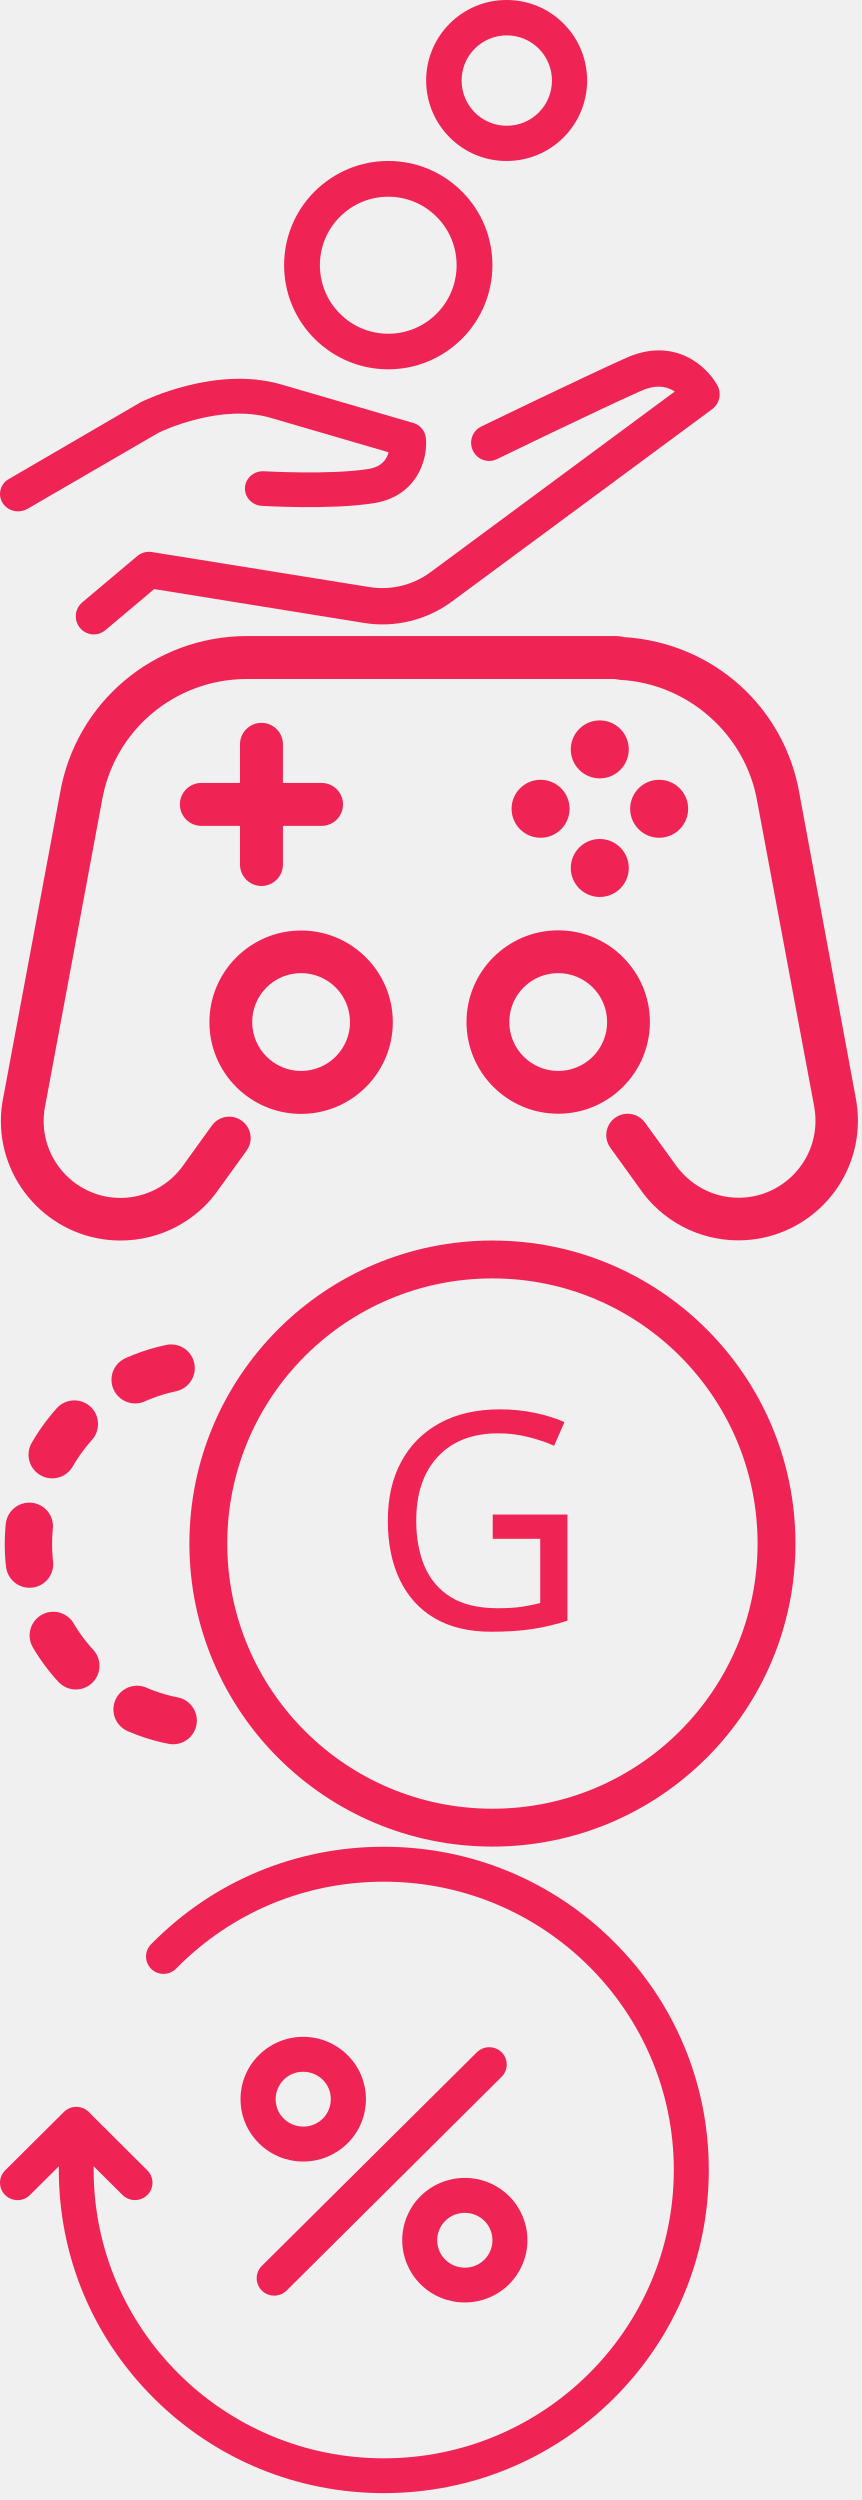
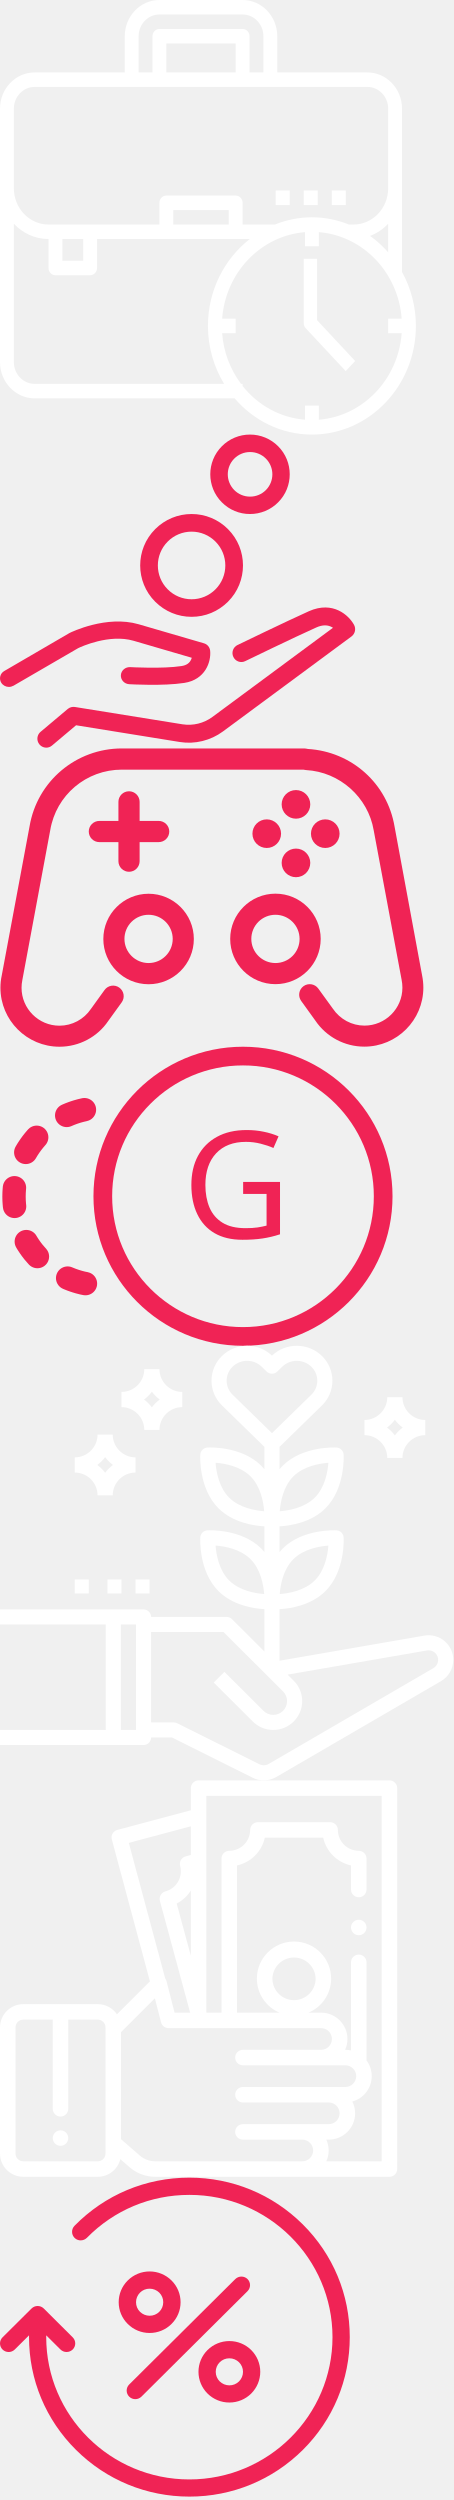
- <svg xmlns="http://www.w3.org/2000/svg" width="91" height="264" viewBox="0 0 91 264">
-   <svg width="76" height="67" viewBox="0 0 76 67" id="cash_icon" y="0">
+ <svg xmlns="http://www.w3.org/2000/svg" width="97" height="535" viewBox="0 0 97 535">
+   <svg width="89" height="93" viewBox="0 0 89 93" id="briefcase_icon" y="0">
+     <g fill="#FFF">
+       <path d="M86.033 58.2V23.25c0-4.273-3.327-7.75-7.416-7.75H59.333V7.75c0-4.273-3.327-7.75-7.416-7.75h-17.8C30.027 0 26.7 3.477 26.7 7.75v7.75H7.417C3.327 15.5 0 18.977 0 23.25V77.5c0 4.273 3.327 7.75 7.417 7.75h42.795C54.29 89.995 60.182 93 66.75 93 79.019 93 89 82.57 89 69.75a23.88 23.88 0 0 0-2.967-11.55zM29.667 7.75c0-2.564 1.996-4.65 4.45-4.65h17.8c2.453 0 4.45 2.086 4.45 4.65v7.75H53.4V7.75c0-.856-.663-1.55-1.483-1.55h-17.8c-.82 0-1.484.694-1.484 1.55v7.75h-2.966V7.75zM50.433 9.3v6.2H35.6V9.3h14.833zM2.967 26.35v-3.1c0-2.564 1.996-4.65 4.45-4.65h71.2c2.453 0 4.45 2.086 4.45 4.65V40.3c0 4.273-3.327 7.75-7.417 7.75h-.978c-2.465-.986-5.129-1.55-7.922-1.55s-5.457.564-7.922 1.55h-6.911V43.4c0-.856-.663-1.55-1.484-1.55H35.6c-.82 0-1.483.694-1.483 1.55v4.65H10.383c-4.09 0-7.416-3.477-7.416-7.75V26.35zm80.1 21.528v6.118c-1.163-1.315-2.45-2.505-3.873-3.511a10.358 10.358 0 0 0 3.873-2.607zM48.95 44.95v3.1H37.083v-3.1H48.95zm-31.15 6.2v4.65h-4.45v-4.65h4.45zm-10.383 31c-2.454 0-4.45-2.086-4.45-4.65V47.878c1.886 2.017 4.512 3.272 7.416 3.272v6.2c0 .856.663 1.55 1.484 1.55h7.416c.82 0 1.484-.694 1.484-1.55v-6.2h32.689c-5.424 4.244-8.956 10.991-8.956 18.6 0 4.56 1.282 8.806 3.462 12.4H7.417zm78.54-10.85c-.723 9.874-8.275 17.765-17.724 18.52V86.8h-2.966v3.02c-5.355-.428-10.108-3.136-13.35-7.213v-.457h-.336a20.55 20.55 0 0 1-4.04-10.85h2.892v-3.1h-2.89c.723-9.873 8.275-17.765 17.724-18.521V52.7h2.966v-3.021c9.45.756 17 8.648 17.725 18.521h-2.891v3.1h2.89z" />
+       <path d="M67.855 68.52V55.382H65v13.771c0 .406.15.796.418 1.082l8.564 9.18L76 77.253l-8.145-8.732zM65 40.753h3v3.135h-3zm6 0h3v3.135h-3zm-12 0h3v3.135h-3z" />
+     </g>
+   </svg>
+   <svg width="76" height="67" viewBox="0 0 76 67" id="cash_icon" y="93">
    <g fill="#F02355">
      <path d="M28.581 44.124l12.457 3.639a1.463 1.463 0 0 1-.08.244c-.333.872-1.015 1.36-2.126 1.53-4.094.626-10.886.228-10.95.228-1.046-.06-1.95.704-2.014 1.713-.064 1.009.73 1.88 1.777 1.941.301.015 7.267.428 11.79-.275 4.49-.688 5.776-4.495 5.538-6.895a1.856 1.856 0 0 0-1.349-1.59l-13.948-4.066c-6.887-2.003-14.44 1.697-14.757 1.85-.032.015-.08.03-.112.06L.923 50.592a1.8 1.8 0 0 0-.65 2.522c.364.566.983.887 1.634.887.333 0 .666-.092.984-.26l13.82-8.026c.604-.306 6.681-3.103 11.87-1.59z" />
      <path d="M75.766 40.72c-1.092-2.012-4.494-5.223-9.653-2.923-4.874 2.189-15.176 7.189-15.287 7.237a1.914 1.914 0 0 0-.886 2.556c.459.958 1.598 1.358 2.532.895.11-.048 10.35-5.033 15.176-7.19 1.376-.622 2.532-.622 3.529 0 .031.017.047.033.079.049l-25.81 19.09A8.56 8.56 0 0 1 39.051 62l-23.025-3.707a1.94 1.94 0 0 0-1.52.416l-5.823 4.904A1.919 1.919 0 0 0 9.903 67c.427 0 .854-.144 1.218-.447l5.16-4.346 22.186 3.579c3.228.527 6.599-.304 9.241-2.253l27.536-20.352a1.941 1.941 0 0 0 .522-2.46zM41 39c2.94 0 5.69-1.148 7.781-3.224 4.292-4.293 4.292-11.26 0-15.552A10.938 10.938 0 0 0 41 17c-2.94 0-5.69 1.148-7.781 3.224-4.292 4.293-4.292 11.26 0 15.552C35.309 37.852 38.06 39 41 39zm-5.109-16.103A7.169 7.169 0 0 1 41 20.774a7.17 7.17 0 0 1 5.109 2.123c2.814 2.815 2.814 7.407 0 10.222A7.169 7.169 0 0 1 41 35.242a7.169 7.169 0 0 1-5.109-2.123c-2.814-2.815-2.814-7.407 0-10.222zM53.5 17a8.449 8.449 0 0 0 6.012-2.49c3.317-3.317 3.317-8.703 0-12.02A8.449 8.449 0 0 0 53.5 0a8.449 8.449 0 0 0-6.012 2.49c-3.317 3.317-3.317 8.703 0 12.02A8.411 8.411 0 0 0 53.5 17zM50.136 5.137a4.75 4.75 0 0 1 3.38-1.4 4.75 4.75 0 0 1 3.38 1.4 4.781 4.781 0 0 1 0 6.741 4.75 4.75 0 0 1-3.38 1.401 4.75 4.75 0 0 1-3.38-1.4c-1.854-1.869-1.854-4.89 0-6.742z" />
    </g>
  </svg>
-   <svg width="91" height="64" viewBox="0 0 91 64" id="gamepad_icon" y="67">
+   <svg width="91" height="64" viewBox="0 0 91 64" id="gamepad_icon" y="160">
    <g fill="#F02355">
      <path d="M31.797 31.262c-5.33 0-9.683 4.335-9.683 9.683a9.682 9.682 0 0 0 9.683 9.683c5.33 0 9.683-4.334 9.683-9.683 0-5.348-4.353-9.683-9.683-9.683zm0 14.83a5.168 5.168 0 0 1-5.164-5.165 5.156 5.156 0 0 1 5.164-5.164 5.168 5.168 0 0 1 5.164 5.164 5.168 5.168 0 0 1-5.164 5.164zm36.833-5.165c0-5.33-4.335-9.683-9.684-9.683-5.33 0-9.683 4.334-9.683 9.683a9.682 9.682 0 0 0 9.683 9.683c5.35 0 9.683-4.353 9.683-9.683zm-9.684 5.164a5.168 5.168 0 0 1-5.164-5.164 5.156 5.156 0 0 1 5.164-5.164 5.168 5.168 0 0 1 5.165 5.164 5.156 5.156 0 0 1-5.165 5.164z" />
      <path d="M84.436 16.895C82.886 7.673 75.269.848 65.88.277l-.387-.074a2.68 2.68 0 0 0-.387-.037H26.098c-9.83 0-18.149 7.027-19.772 16.673L.37 48.765a12.465 12.465 0 0 0-.277 2.601C.092 58.338 5.754 64 12.726 64c4.205 0 8.134-2.084 10.44-5.515l2.877-3.984a2.252 2.252 0 0 0-.517-3.153 2.252 2.252 0 0 0-3.154.516l-2.914 4.04a8.119 8.119 0 0 1-6.732 3.596c-4.482 0-8.115-3.652-8.115-8.116 0-.553.055-1.125.184-1.733l5.958-32c1.254-7.507 7.71-12.948 15.327-12.948h38.842l.314.056c.092.018.166.018.258.036 7.193.388 13.28 5.81 14.478 12.893l5.976 32a8.63 8.63 0 0 1 .166 1.678c0 4.482-3.652 8.115-8.115 8.115-2.711 0-5.22-1.346-6.787-3.652l-3.099-4.279a2.268 2.268 0 0 0-3.154-.516 2.268 2.268 0 0 0-.516 3.154l3.043 4.224a12.638 12.638 0 0 0 10.476 5.57c6.972 0 12.634-5.663 12.634-12.634 0-.867-.092-1.753-.258-2.564l-5.902-31.89z" />
      <circle cx="57.084" cy="18.407" r="3.062" />
      <circle cx="69.607" cy="18.407" r="3.062" />
      <path d="M27.61 9.333a2.267 2.267 0 0 0-2.268 2.268v4.076h-4.076a2.267 2.267 0 0 0-2.269 2.269 2.267 2.267 0 0 0 2.269 2.268h4.076v4.076a2.267 2.267 0 0 0 2.268 2.27 2.267 2.267 0 0 0 2.269-2.27v-4.076h4.076a2.267 2.267 0 0 0 2.269-2.268 2.267 2.267 0 0 0-2.269-2.269h-4.076v-4.076a2.267 2.267 0 0 0-2.269-2.268z" />
      <circle cx="63.336" cy="24.659" r="3.062" />
      <circle cx="63.336" cy="12.136" r="3.062" />
    </g>
  </svg>
-   <svg width="84" height="64" viewBox="0 0 84 64" id="gapcoin_icon" y="131">
+   <svg width="84" height="64" viewBox="0 0 84 64" id="gapcoin_icon" y="224">
    <g fill="none" fill-rule="evenodd" transform="translate(3)">
      <circle cx="49" cy="32" r="30" stroke="#F02355" stroke-width="4" />
      <path stroke="#F02355" stroke-dasharray="4,8" stroke-linecap="round" stroke-linejoin="round" stroke-width="5" d="M15.07 13.471C6.463 15.281 0 22.918 0 32.064c0 9.003 6.262 16.544 14.668 18.504 1.392.325 2.842.496 4.332.496" />
      <text fill="#F02355" font-family="GillSans-SemiBold, Gill Sans" font-size="32" font-weight="500" letter-spacing="2.071">
        <tspan x="36" y="41">G</tspan>
      </text>
    </g>
  </svg>
-   <svg width="75" height="69" viewBox="0 0 75 69" id="percentage_icon" y="195">
+   <svg width="97" height="93" viewBox="0 0 97 93" id="growth_icon" y="288">
+     <g fill="#FFF">
+       <path d="M95.117 63.18a5.283 5.283 0 0 0-4.306-1.16l-30.994 5.377V56.363c2.39-.145 6.788-.833 9.823-3.857 4.251-4.237 3.918-11.195 3.9-11.488a1.61 1.61 0 0 0-1.524-1.52c-.293-.026-7.273-.348-11.52 3.888a10.92 10.92 0 0 0-.68.751v-5.495c2.39-.145 6.79-.834 9.824-3.858 4.251-4.237 3.918-11.194 3.9-11.488a1.61 1.61 0 0 0-1.524-1.52c-.293-.023-7.273-.348-11.52 3.89a10.92 10.92 0 0 0-.68.751V21.63l9.073-8.86a7.354 7.354 0 0 0 2.244-5.297 7.355 7.355 0 0 0-2.244-5.3h-.001C65.945-.703 61.17-.723 58.2 2.104c-2.973-2.83-7.745-2.807-10.69.068a7.355 7.355 0 0 0-2.243 5.299c0 2.002.797 3.885 2.245 5.299l9.071 8.857v4.788c-.213-.258-.436-.51-.679-.752-4.247-4.24-11.227-3.912-11.52-3.89a1.61 1.61 0 0 0-1.525 1.52c-.017.294-.35 7.252 3.901 11.488 3.035 3.028 7.434 3.715 9.823 3.858v5.496a10.215 10.215 0 0 0-.679-.752c-4.248-4.236-11.224-3.912-11.52-3.888a1.61 1.61 0 0 0-1.525 1.52c-.017.294-.35 7.252 3.901 11.488 3.035 3.028 7.434 3.714 9.823 3.858v9.058l-6.94-6.92a1.617 1.617 0 0 0-1.143-.471H32.333c0-.892-.722-1.612-1.616-1.612H0v3.224h22.633v22.57H0v3.223h30.717c.894 0 1.616-.72 1.616-1.612h4.469l17.284 8.619a5.286 5.286 0 0 0 5.025-.16l35.268-20.517A5.28 5.28 0 0 0 97 67.214a5.26 5.26 0 0 0-1.883-4.035zM62.782 45.663c2.179-2.173 5.535-2.757 7.493-2.907-.147 1.948-.73 5.282-2.921 7.468-2.18 2.173-5.536 2.756-7.492 2.906.147-1.947.73-5.281 2.92-7.467zm0-17.72c2.179-2.175 5.535-2.758 7.493-2.908-.147 1.947-.73 5.28-2.921 7.467-2.178 2.171-5.53 2.755-7.487 2.906.152-1.952.737-5.294 2.915-7.465zm-13.736 4.559c-2.18-2.173-2.766-5.52-2.916-7.472 1.953.146 5.296.727 7.488 2.913 2.178 2.171 2.763 5.513 2.915 7.465-1.958-.151-5.309-.735-7.487-2.906zm0 17.722c-2.18-2.173-2.766-5.522-2.916-7.472 1.953.146 5.296.725 7.488 2.911 2.178 2.173 2.763 5.515 2.915 7.467-1.958-.151-5.309-.735-7.487-2.906zM29.1 82.21h-3.233V59.64H29.1v22.57zm20.674-71.743A4.164 4.164 0 0 1 48.5 7.472c0-1.13.453-2.194 1.272-2.995a4.449 4.449 0 0 1 3.119-1.26c1.127 0 2.257.421 3.117 1.26l1.062 1.038a1.616 1.616 0 0 0 2.26 0l1.062-1.038c1.719-1.677 4.514-1.677 6.232-.002a4.157 4.157 0 0 1 .004 5.99l-8.428 8.23-8.426-8.228zM92.75 68.978L57.482 89.495a2.048 2.048 0 0 1-1.95.062l-17.624-8.788a1.616 1.616 0 0 0-.725-.17h-4.85V61.252h15.498l12.737 12.702a2.96 2.96 0 0 1 .865 2.084 2.954 2.954 0 0 1-2.955 2.947c-.778 0-1.54-.314-2.09-.862l-8.362-8.338-2.286 2.28 8.362 8.337a6.156 6.156 0 0 0 4.376 1.807c3.411 0 6.189-2.77 6.189-6.17a6.124 6.124 0 0 0-1.813-4.365l-1.31-1.306 29.819-5.171a2.03 2.03 0 0 1 1.671.45 2.038 2.038 0 0 1-.284 3.33z" />
+       <path d="M34.125 5h-3.25A4.881 4.881 0 0 1 26 9.875v3.25A4.881 4.881 0 0 1 30.875 18h3.25A4.881 4.881 0 0 1 39 13.125v-3.25A4.881 4.881 0 0 1 34.125 5zM32.5 13.175a8.106 8.106 0 0 0-1.675-1.675A8.106 8.106 0 0 0 32.5 9.825a8.106 8.106 0 0 0 1.675 1.675 8.106 8.106 0 0 0-1.675 1.675zM24.125 19h-3.25A4.881 4.881 0 0 1 16 23.875v3.25A4.881 4.881 0 0 1 20.875 32h3.25A4.881 4.881 0 0 1 29 27.125v-3.25A4.881 4.881 0 0 1 24.125 19zM22.5 27.175a8.106 8.106 0 0 0-1.675-1.675 8.106 8.106 0 0 0 1.675-1.675 8.106 8.106 0 0 0 1.675 1.675 8.106 8.106 0 0 0-1.675 1.675zM86.125 11h-3.25A4.881 4.881 0 0 1 78 15.875v3.25A4.881 4.881 0 0 1 82.875 24h3.25A4.881 4.881 0 0 1 91 19.125v-3.25A4.881 4.881 0 0 1 86.125 11zM84.5 19.175a8.106 8.106 0 0 0-1.675-1.675 8.106 8.106 0 0 0 1.675-1.675 8.106 8.106 0 0 0 1.675 1.675 8.106 8.106 0 0 0-1.675 1.675zM29 50h3v3h-3zm-6 0h3v3h-3zm-7 0h3v3h-3z" />
+     </g>
+   </svg>
+   <svg width="85" height="85" viewBox="0 0 85 85" id="money_icon" y="381">
+     <g fill="#FFF">
+       <path d="M14.123 75.378a1.673 1.673 0 0 0-1.173-.485c-.437 0-.865.177-1.174.485a1.668 1.668 0 0 0-.486 1.172c0 .436.177.863.486 1.171.309.308.737.486 1.174.486a1.661 1.661 0 0 0 1.66-1.657 1.67 1.67 0 0 0-.487-1.172zm63.825-45.067a1.67 1.67 0 0 0-1.173-.485c-.437 0-.865.177-1.174.485a1.669 1.669 0 0 0-.487 1.172c0 .436.178.863.487 1.171.309.308.737.486 1.174.486a1.662 1.662 0 0 0 1.662-1.657c0-.436-.178-.863-.489-1.172z" />
+       <path d="M84.513.485A1.663 1.663 0 0 0 83.339 0l-40.84.002a1.66 1.66 0 0 0-1.66 1.657v4.738l-15.736 4.209a1.656 1.656 0 0 0-1.174 2.029l8.156 30.378-7.055 7.042a4.981 4.981 0 0 0-4.112-2.17H4.981a4.981 4.981 0 0 0-4.98 4.971v27.008c0 2.74 2.234 4.97 4.98 4.97H20.92a4.987 4.987 0 0 0 4.833-3.774l1.974 1.718a8.374 8.374 0 0 0 5.498 2.056H83.34c.917 0 1.66-.741 1.66-1.656V1.657c0-.44-.175-.861-.486-1.172zM22.578 79.864a1.66 1.66 0 0 1-1.66 1.657H4.981a1.66 1.66 0 0 1-1.66-1.657V52.857a1.66 1.66 0 0 1 1.66-1.657h6.309v19.087c0 .915.743 1.656 1.66 1.656.917 0 1.66-.741 1.66-1.656V51.2h6.308c.916 0 1.66.743 1.66 1.657v27.007zm4.988-66.486l13.274-3.55v6.14l-1.113.297a1.66 1.66 0 0 0-1.174 2.03 4.465 4.465 0 0 1-3.16 5.464 1.66 1.66 0 0 0-1.174 2.032l6.471 23.916h-3.332l-1.717-6.705a1.653 1.653 0 0 0-.278-.58l-7.797-29.044zM40.84 23.566v13.981l-3.028-11.19a7.772 7.772 0 0 0 3.028-2.79zM64.69 81.52H33.224a5.05 5.05 0 0 1-3.316-1.24l-4.01-3.49V53.875l7.249-7.234 1.314 5.134a1.66 1.66 0 0 0 1.609 1.246l32.639.002a2.325 2.325 0 0 1 2.324 2.32 2.324 2.324 0 0 1-2.324 2.32H51.984c-.916 0-1.66.741-1.66 1.656a1.66 1.66 0 0 0 1.66 1.657h21.921a2.325 2.325 0 0 1 2.324 2.32c0 1.28-1.042 2.32-2.324 2.32h-21.92c-.917 0-1.66.742-1.66 1.657s.743 1.657 1.66 1.657h18.368a2.325 2.325 0 0 1 2.324 2.32 2.324 2.324 0 0 1-2.324 2.319H51.984c-.916 0-1.66.742-1.66 1.657s.744 1.657 1.66 1.657H64.69a2.325 2.325 0 0 1 2.324 2.32 2.325 2.325 0 0 1-2.324 2.318zm16.989 0H69.832a5.59 5.59 0 0 0 .503-2.32 5.59 5.59 0 0 0-.503-2.319h.52c3.113 0 5.645-2.527 5.645-5.633 0-.906-.216-1.762-.599-2.522 2.39-.655 4.151-2.841 4.151-5.431a5.596 5.596 0 0 0-1.114-3.356v-21c0-.915-.743-1.657-1.66-1.657-.917 0-1.66.742-1.66 1.657v18.854a5.656 5.656 0 0 0-1.21-.132h-.055a5.59 5.59 0 0 0 .503-2.32c0-3.106-2.532-5.633-5.644-5.633H66.04c2.834-1.212 4.824-4.024 4.824-7.29 0-4.373-3.564-7.93-7.945-7.93-4.38 0-7.945 3.557-7.945 7.93 0 3.266 1.99 6.078 4.824 7.29h-9.075V18.203a7.807 7.807 0 0 0 5.952-5.94h12.488a7.807 7.807 0 0 0 5.952 5.94v5.152c0 .915.743 1.657 1.66 1.657.917 0 1.66-.742 1.66-1.657v-6.63c0-.916-.743-1.658-1.66-1.658a4.47 4.47 0 0 1-4.47-4.461c0-.915-.743-1.657-1.66-1.657H55.193c-.917 0-1.66.742-1.66 1.657a4.47 4.47 0 0 1-4.47 4.461c-.917 0-1.66.742-1.66 1.657v32.984H44.16V3.316l37.519-.002V81.52zm-18.76-34.487a4.625 4.625 0 0 1-4.624-4.616 4.626 4.626 0 0 1 9.249 0 4.626 4.626 0 0 1-4.625 4.616z" />
+     </g>
+   </svg>
+   <svg width="75" height="69" viewBox="0 0 75 69" id="percentage_icon" y="466">
    <g fill="#F02355">
      <path d="M64.793 10.015C58.31 3.57 49.686.017 40.523.017c-9.333 0-18.065 3.66-24.58 10.305a1.846 1.846 0 0 0 .031 2.602c.724.705 1.894.69 2.618-.03 5.822-5.926 13.599-9.187 21.93-9.187 16.895-.015 30.632 13.642 30.632 30.438 0 16.797-13.737 30.454-30.632 30.454-16.894 0-30.631-13.657-30.631-30.454v-.382l3.05 3.031a1.86 1.86 0 0 0 1.308.536c.478 0 .94-.184 1.31-.536a1.831 1.831 0 0 0 0-2.603l-6.192-6.17a1.857 1.857 0 0 0-2.618 0l-6.206 6.17a1.831 1.831 0 0 0 0 2.603c.724.72 1.894.72 2.618 0l3.05-3.031v.382c0 9.11 3.572 17.685 10.056 24.13 6.483 6.447 15.107 9.999 24.27 9.999 9.164 0 17.788-3.552 24.272-9.998 6.483-6.446 10.04-15.02 10.04-24.13s-3.572-17.685-10.056-24.13z" />
      <path d="M50.348 21.728l-22.7 22.553a1.831 1.831 0 0 0 0 2.603 1.86 1.86 0 0 0 1.309.536c.477 0 .939-.184 1.309-.536l22.7-22.568a1.831 1.831 0 0 0 0-2.603 1.872 1.872 0 0 0-2.618.015zm-5.945 15.189a6.562 6.562 0 0 0 0 9.294 6.601 6.601 0 0 0 4.682 1.929 6.601 6.601 0 0 0 4.682-1.93 6.562 6.562 0 0 0 0-9.293 6.601 6.601 0 0 0-4.682-1.93 6.628 6.628 0 0 0-4.682 1.93zm6.746 6.706a2.883 2.883 0 0 1-2.064.842c-.785 0-1.51-.306-2.064-.842a2.89 2.89 0 0 1 0-4.103 2.883 2.883 0 0 1 2.064-.842c.785 0 1.51.306 2.064.842a2.89 2.89 0 0 1 0 4.103zM32.021 20.09a6.601 6.601 0 0 0-4.681 1.93 6.525 6.525 0 0 0-1.94 4.654c0 1.76.692 3.414 1.94 4.654a6.601 6.601 0 0 0 4.681 1.93 6.601 6.601 0 0 0 4.682-1.93 6.525 6.525 0 0 0 1.94-4.654 6.526 6.526 0 0 0-1.94-4.655 6.628 6.628 0 0 0-4.682-1.929zm2.064 8.635a2.883 2.883 0 0 1-2.064.843 2.946 2.946 0 0 1-2.063-.843 2.85 2.85 0 0 1-.847-2.051c0-.781.308-1.5.847-2.052a2.883 2.883 0 0 1 2.063-.842c.786 0 1.51.306 2.064.842a2.85 2.85 0 0 1 .847 2.052c0 .765-.293 1.5-.847 2.051z" />
    </g>
  </svg>
</svg>
